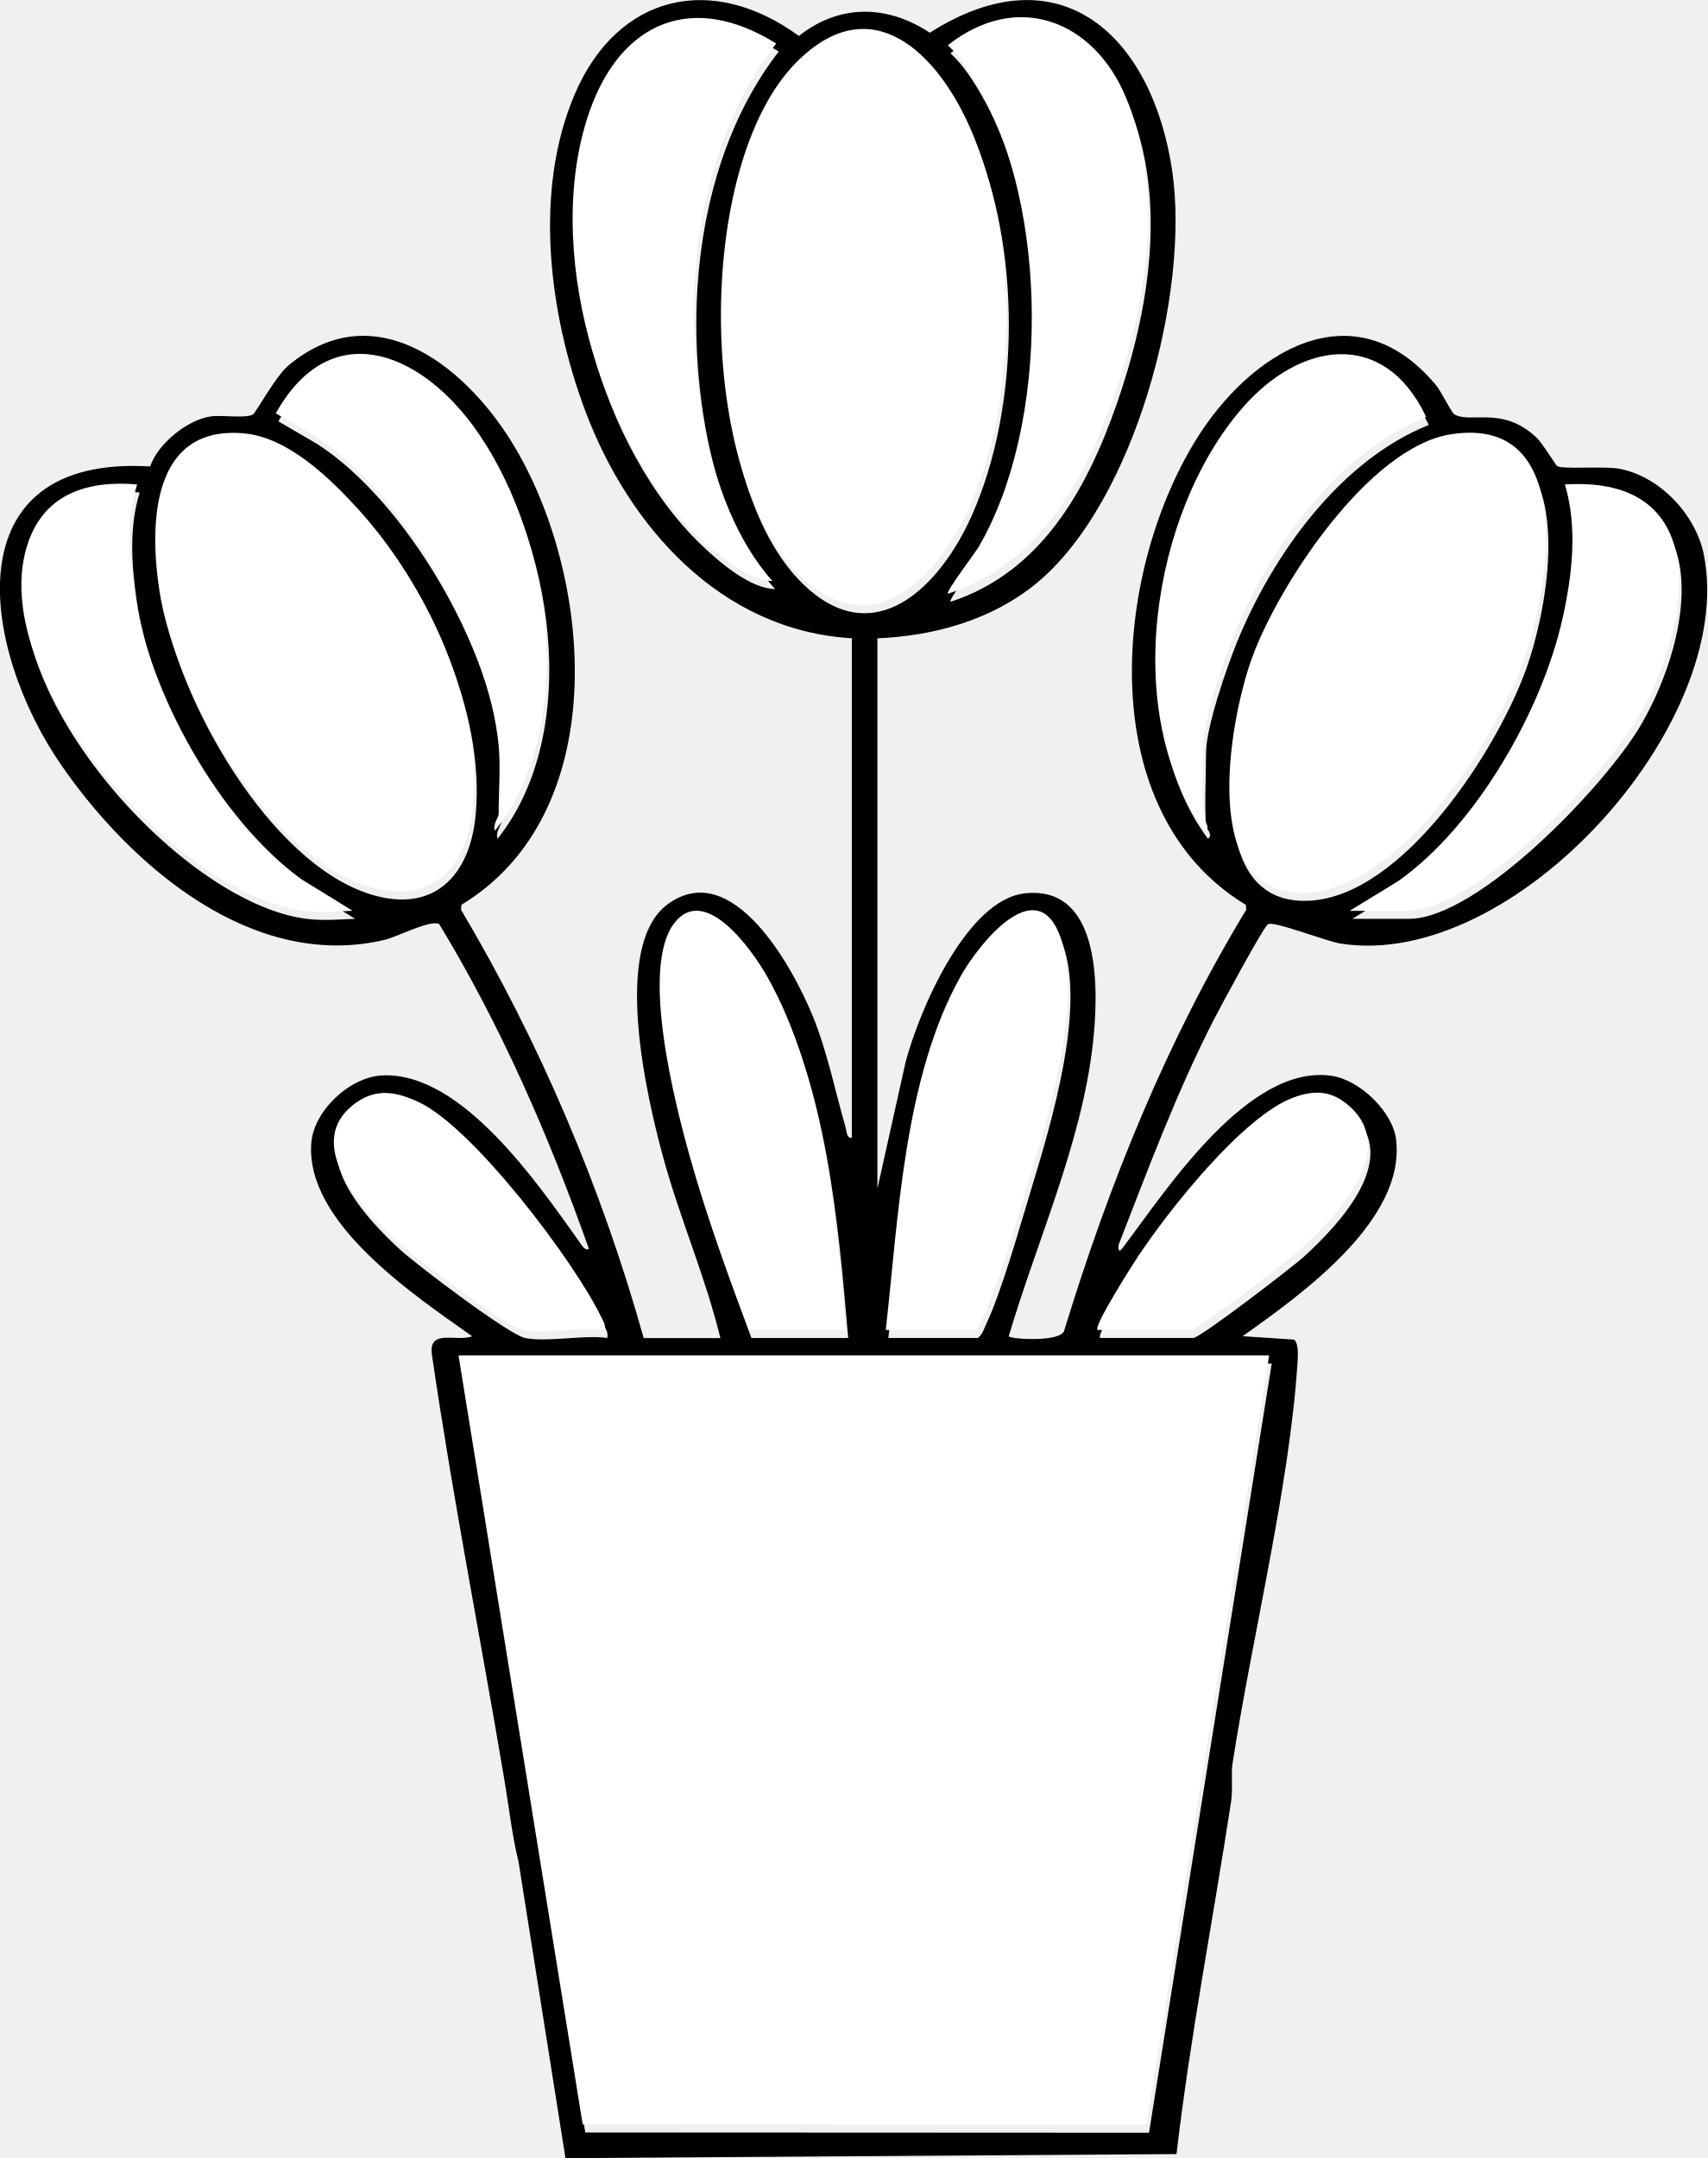
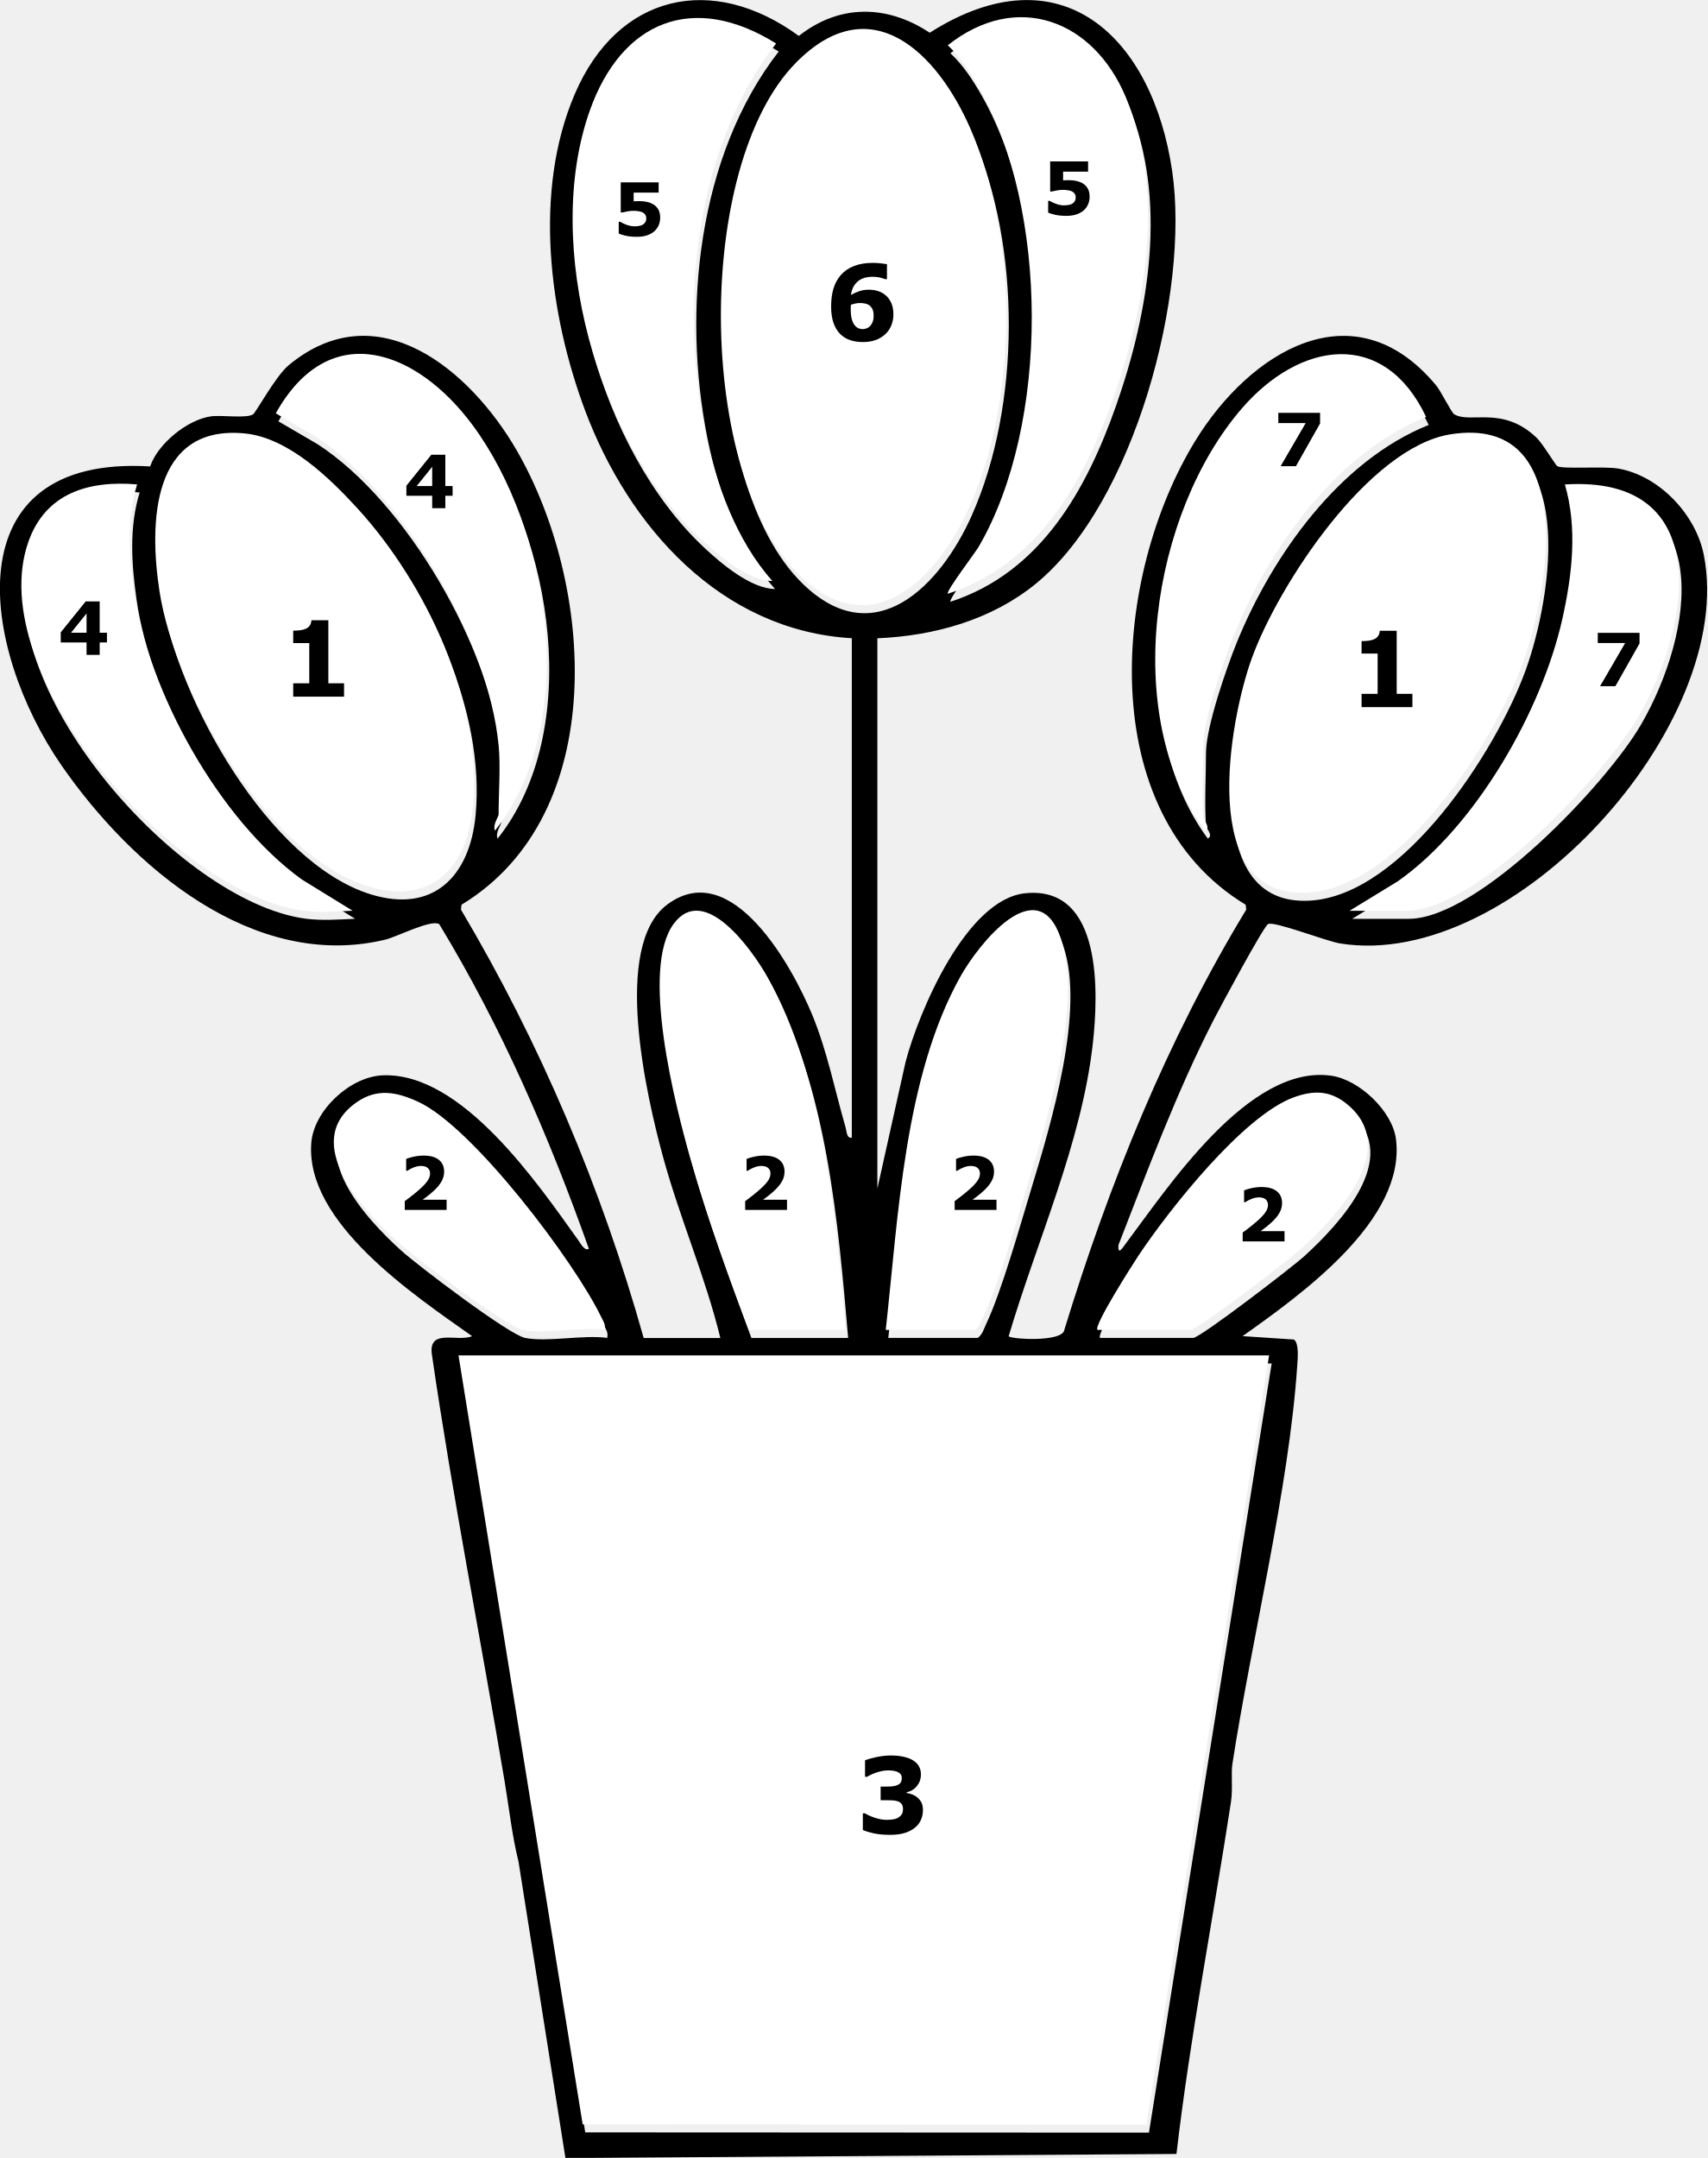
- <svg xmlns="http://www.w3.org/2000/svg" id="Layer_1" data-name="Layer 1" viewBox="0 0 325.99 411.98">
+ <svg xmlns="http://www.w3.org/2000/svg" width="326" height="412" viewBox="0 0 326 412" fill="none">
+   <g clip-path="url(#clip0_1651_7069)">
+     <path d="M162.65 121.85C137.59 120.38 120.03 100.51 111.73 78.39C104.83 59.97 101.81 36.46 109.76 17.94C117.93 -1.1 135.91 -5.26 152.54 6.86C160.29 0.74 169.41 0.87 177.53 6.25C202.67 -9.75 220.08 7.18 223.82 32.64C227.25 55.97 216.64 96 197.84 111.4C189.38 118.34 178.4 121.4 167.53 121.86V226.92L172.92 202.73C175.43 193.17 184.49 171.71 195.75 170.54C210.6 169 209.76 189.73 208.65 199.43C206.48 218.38 197.98 236.92 192.61 255.09C192.61 255.65 202.94 256.36 203.24 253.87C211.8 225.94 222.79 198.66 237.97 173.66L237.86 172.73C208.68 155.07 212.45 109.8 228.3 84.06C238.63 67.29 258.44 54.68 274.18 73.52C275.19 74.73 277.12 78.74 277.67 79.08C280.74 80.96 286.87 77.35 293.4 83.56C294.52 84.62 297.06 88.83 297.35 89C298.42 89.61 306.37 88.97 309.09 89.47C316.91 90.89 323.83 98.27 325.34 105.95C331.69 138.18 289.01 185.44 255.9 180.12C253.25 179.7 243.18 175.75 242.12 176.43C241.19 177.02 232.97 192.32 231.77 194.66C224.65 208.55 219.22 223.19 213.56 237.71C213.42 239.77 214.35 238.23 214.84 237.59C222.92 226.87 238.48 203.02 254.3 205.39C259.61 206.19 265.89 212.16 266.56 217.5C268.48 232.96 248.36 247.21 237.27 255.09L247.07 255.74C248.09 256.46 247.79 259.41 247.71 260.65C246.16 283.99 239 312.91 235.33 336.72C235.03 338.69 235.44 341.48 235.05 344.04C231.62 366.42 227.27 388.76 224.64 411.23L107.97 412.01L99.02 355.48C97.77 350.4 97.21 345.2 96.35 340.06C91.81 313 86.42 285.8 82.46 258.54C81.8 253.55 87.33 256.27 90.15 255.1C79.18 247.32 58.24 233.44 59.44 218.19C59.92 212.05 66.77 205.57 73.06 205.3C88.22 204.67 102.69 225.99 110.49 236.88C110.85 237.39 111.67 238.94 112.44 238.4C104.82 216.91 95.7 195.93 83.87 176.43C82.35 175.46 75.79 178.86 73.55 179.4C48.4 185.43 25.15 165.48 11.76 146.15C-3.67 123.87 -9.23 86.77 28.67 89.05C30.13 84.72 35.8 80.09 40.34 79.48C42.37 79.21 47.1 79.93 48.32 79.1C48.92 78.69 52.64 71.78 55.13 69.72C72.12 55.64 89.82 70.73 98.62 85.91C113.46 111.5 116.66 155.43 88.12 172.73L88.02 173.66C103.18 199.22 114.87 226.81 122.91 255.45H137.55C134.68 243.69 129.76 232.47 126.59 220.82C123.52 209.53 116.74 180.6 127.44 172.67C139.79 163.51 151.34 184.64 155.1 193.77C157.99 200.78 159.37 208.03 161.47 215.26C161.68 215.98 161.63 217.36 162.65 217.21V121.89H162.64L162.65 121.85ZM148.7 9.84C132.82 -0.08 119.17 5.58 113.11 22.67C104.05 48.27 114.67 85.97 134.39 104.48C137.84 107.72 143.43 112.4 147.99 112.45C141.13 104.79 137.07 93.65 135.07 83.6C130.25 59.38 133.19 29.8 148.69 9.84H148.7ZM181.48 114.89C198.78 109.27 207.5 93.45 213.17 77.29C219.41 59.49 223 38.04 215.47 20.08C209.29 5.33 194.65 -0.26 181.48 10.17C183.93 12.45 185.76 15.28 187.41 18.16C200.8 41.51 200.97 82.5 187.41 105.86C186.69 107.1 181.06 114.47 181.48 114.89ZM152.43 13.55C133.1 33.23 133.4 92.03 153.23 111.4C167.05 124.91 179.62 111.73 185.55 98.43C194.92 77.42 194.98 47.12 185.77 26.05C179.5 11.67 166.81 -1.1 152.43 13.55ZM95.71 143.76C96.1 147.78 95.71 152.81 95.71 156.98C95.71 157.52 94.51 158.98 95.02 160.11C111.36 139.54 105.6 102.72 90.71 82.65C80.13 68.39 63.45 62.03 53.16 80.44L60.65 84.81C77.61 95.8 93.78 123.78 95.7 143.76H95.71ZM230.28 157.68C229.97 153.27 230.28 148.26 230.28 143.76C230.28 138.8 234.21 127.47 236.21 122.55C242.97 106.01 255.76 87.96 272.81 81.13C264.74 64.1 248.67 66.76 237.66 79.47C220.42 99.38 214.32 138.03 230.62 160.1C231.77 159.52 230.3 158.13 230.27 157.67L230.28 157.68ZM68.79 98.62C63.46 92.78 55.55 85.09 47.25 84.28C29.45 82.54 28.95 101.42 30.97 114.44C33.91 133.48 51.35 164.72 70.77 170.74C82.78 174.46 89.74 167.25 90.82 155.57C92.67 135.63 81.87 112.96 68.79 98.61V98.62ZM277.51 84.44C261.8 86.9 244.54 113.29 239.51 127.23C235.15 139.31 229.09 173.18 250.13 171.95C268.01 170.91 285.72 143.27 291.27 128.09C296.39 114.09 301.79 80.63 277.51 84.44ZM26.68 94.02C17.45 93.24 9.21 95.65 5.92 104.95C-2.96 130.05 33.95 172.23 58.42 175.4C61.54 175.8 64.7 175.55 67.81 175.41L58.11 169.44C42.33 158.04 28.78 133.55 26.07 114.44C25.11 107.64 24.63 100.64 26.67 94.01L26.68 94.02ZM258.17 175.42H268.98C282.35 175.42 306.81 149.65 313.37 138.31C323.47 120.86 327.93 92.21 299.31 94.02C301.75 102.35 300.7 111.27 298.84 119.64C294.91 137.22 282.33 159.26 267.47 169.74L258.18 175.43L258.17 175.42ZM161.95 255.43C160.07 233.68 157.89 207.24 146.97 187.93C144.15 182.95 135.04 170.03 129.18 177.86C122.7 186.5 129.45 212.58 132.33 222.74C135.44 233.73 139.53 244.83 143.48 255.44H161.96L161.95 255.43ZM169.62 255.43H186.7C187.61 254.77 187.84 253.77 188.28 252.83C191.21 246.72 194.86 233.74 196.99 226.73C200.73 214.43 207.21 192.88 203.05 180.66C198.58 167.55 187.33 181.79 183.9 187.92C173.12 207.19 172.03 233.86 169.62 255.42V255.43ZM100.25 255.43C104.52 256.29 111.35 254.79 115.94 255.43C116.18 254.36 115.7 253.79 115.29 252.95C110.22 242.42 90.87 216.76 80.41 211.91C76.24 209.98 72.5 209.24 68.57 211.99C57.62 219.66 70.13 232.89 76.56 238.71C79.76 241.61 97.15 254.8 100.25 255.43ZM210.06 255.43H227.84C229.17 255.43 246.88 241.83 249.11 239.78C255.77 233.69 267.62 221.08 258.12 212.68C254.82 209.76 251.6 209.54 247.5 211.04C237.82 214.58 223.63 232.61 217.85 241.29C216.78 242.9 209.27 254.68 210.05 255.42L210.06 255.43ZM242.83 260.31H88.04L111.75 407.11L219.39 407.16L242.82 260.31H242.83Z" fill="black" />
+     <path d="M186.91 16.63C200.3 39.98 200.46 80.97 186.91 104.33C186.19 105.57 180.56 112.94 180.98 113.36C198.28 107.74 207 91.92 212.67 75.76C218.91 57.96 222.5 36.51 214.97 18.55C208.79 3.8 194.15 -1.79 180.98 8.64C183.43 10.92 185.26 13.75 186.91 16.63Z" fill="white" />
+     <path d="M148.2 8.31C132.32 -1.61 118.66 4.05 112.61 21.14C103.55 46.74 114.16 84.44 133.89 102.95C137.34 106.18 142.93 110.87 147.49 110.92C140.63 103.26 136.57 92.12 134.57 82.07C129.75 57.85 132.69 28.27 148.19 8.31H148.2Z" fill="white" />
+     <path d="M185.06 96.9C194.43 75.89 194.49 45.59 185.28 24.52C179 10.14 166.32 -2.63 151.94 12.02C132.61 31.7 132.91 90.5 152.74 109.87C166.56 123.38 179.13 110.2 185.06 96.9Z" fill="white" />
+     <path d="M95.21 142.24C95.6 146.26 95.21 151.28 95.21 155.45C95.21 155.99 94.01 157.45 94.52 158.58C110.86 138.01 105.1 101.19 90.21 81.12C79.63 66.86 62.95 60.5 52.66 78.91L60.15 83.28C77.11 94.27 93.28 122.25 95.2 142.23L95.21 142.24Z" fill="white" />
+     <path d="M187.79 251.31C190.72 245.2 194.37 232.22 196.5 225.21C200.24 212.91 206.72 191.36 202.56 179.14C198.09 166.03 186.84 180.27 183.41 186.4C172.63 205.67 171.54 232.34 169.13 253.9H186.21C187.12 253.24 187.35 252.24 187.79 251.31Z" fill="white" />
+     <path d="M161.45 253.9C159.57 232.15 157.39 205.71 146.47 186.4C143.65 181.42 134.54 168.5 128.68 176.32C122.2 184.96 128.95 211.04 131.83 221.2C134.94 232.19 139.03 243.29 142.98 253.9H161.45Z" fill="white" />
+     <path d="M68.28 97.09C62.95 91.25 55.04 83.56 46.74 82.75C28.94 81.01 28.44 99.89 30.46 112.91C33.4 131.95 50.84 163.19 70.26 169.21C82.27 172.93 89.23 165.72 90.31 154.04C92.16 134.1 81.36 111.43 68.28 97.08V97.09Z" fill="white" />
+     <path d="M25.58 112.9C24.62 106.11 24.14 99.11 26.18 92.48C16.95 91.7 8.72 94.11 5.43 103.41C-3.45 128.51 33.46 170.69 57.93 173.86C61.05 174.26 64.21 174.01 67.32 173.87L57.62 167.9C41.84 156.5 28.29 132.01 25.58 112.9Z" fill="white" />
+     <path d="M298.81 92.49C301.25 100.82 300.2 109.74 298.34 118.11C294.41 135.69 281.83 157.73 266.97 168.21L257.69 173.89H268.49C281.86 173.89 306.32 148.12 312.88 136.78C322.98 119.33 327.44 90.68 298.82 92.49H298.81Z" fill="white" />
+     <path d="M290.78 126.56C295.9 112.56 301.3 79.1 277.02 82.909C261.31 85.37 244.05 111.76 239.02 125.7C234.66 137.78 228.6 171.65 249.64 170.42C267.52 169.38 285.23 141.74 290.78 126.56Z" fill="white" />
+     <path d="M209.56 253.9H227.35C228.68 253.9 246.39 240.31 248.62 238.25C255.28 232.16 267.13 219.55 257.63 211.15C254.33 208.23 251.11 208.01 247.01 209.51C237.33 213.05 223.14 231.08 217.36 239.76C216.29 241.37 208.78 253.15 209.56 253.89V253.9Z" fill="white" />
+     <path d="M229.78 156.15C229.47 151.74 229.78 146.73 229.78 142.23C229.78 137.27 233.71 125.94 235.71 121.02C242.47 104.48 255.26 86.43 272.31 79.6C264.24 62.57 248.17 65.23 237.16 77.94C219.92 97.85 213.82 136.5 230.12 158.57C231.27 157.99 229.8 156.6 229.77 156.14L229.78 156.15Z" fill="white" />
+     <path d="M111.26 405.57L218.9 405.62L242.33 258.77H87.55L111.26 405.57Z" fill="white" />
+     <path d="M115.44 253.9C115.68 252.83 115.2 252.26 114.79 251.42C109.72 240.89 90.37 215.23 79.91 210.38C75.74 208.45 72 207.71 68.07 210.46C57.12 218.13 69.63 231.36 76.06 237.18C79.26 240.08 96.65 253.27 99.75 253.9C104.02 254.76 110.85 253.26 115.44 253.9Z" fill="white" />
+     <path d="M175.188 343.184C175.507 343.457 175.76 343.776 175.949 344.141C176.138 344.505 176.232 344.99 176.232 345.596C176.232 346.279 176.096 346.917 175.822 347.51C175.555 348.102 175.142 348.61 174.582 349.033C174.035 349.443 173.391 349.759 172.648 349.98C171.913 350.195 171.018 350.303 169.963 350.303C168.758 350.303 167.723 350.208 166.857 350.02C165.998 349.831 165.298 349.619 164.758 349.385V346.191H165.139C165.699 346.53 166.366 346.823 167.141 347.07C167.922 347.318 168.635 347.441 169.279 347.441C169.657 347.441 170.067 347.412 170.51 347.354C170.952 347.288 171.327 347.152 171.633 346.943C171.874 346.781 172.066 346.585 172.209 346.357C172.352 346.123 172.424 345.788 172.424 345.352C172.424 344.928 172.326 344.603 172.131 344.375C171.936 344.141 171.678 343.975 171.359 343.877C171.04 343.773 170.656 343.717 170.207 343.711C169.758 343.698 169.341 343.691 168.957 343.691H168.156V341.094H168.986C169.494 341.094 169.943 341.077 170.334 341.045C170.725 341.012 171.057 340.938 171.33 340.82C171.617 340.697 171.831 340.534 171.975 340.332C172.118 340.124 172.189 339.821 172.189 339.424C172.189 339.131 172.115 338.896 171.965 338.721C171.815 338.538 171.626 338.395 171.398 338.291C171.145 338.174 170.845 338.096 170.5 338.057C170.155 338.018 169.859 337.998 169.611 337.998C168.999 337.998 168.335 338.105 167.619 338.32C166.903 338.529 166.21 338.831 165.539 339.229H165.178V336.074C165.712 335.859 166.438 335.654 167.355 335.459C168.273 335.257 169.204 335.156 170.148 335.156C171.066 335.156 171.87 335.238 172.561 335.4C173.251 335.557 173.82 335.768 174.27 336.035C174.803 336.354 175.201 336.742 175.461 337.197C175.721 337.653 175.852 338.187 175.852 338.799C175.852 339.606 175.601 340.329 175.1 340.967C174.598 341.598 173.938 342.002 173.117 342.178V342.314C173.449 342.36 173.801 342.451 174.172 342.588C174.543 342.725 174.882 342.923 175.188 343.184Z" fill="black" />
+     <path d="M170.594 60.049C170.594 60.797 170.457 61.501 170.184 62.158C169.91 62.816 169.526 63.369 169.031 63.818C168.504 64.3 167.892 64.668 167.195 64.922C166.505 65.176 165.695 65.303 164.764 65.303C163.891 65.303 163.094 65.186 162.371 64.951C161.655 64.71 161.04 64.346 160.525 63.857C159.933 63.297 159.48 62.575 159.168 61.69C158.855 60.804 158.699 59.746 158.699 58.516C158.699 57.24 158.846 56.107 159.139 55.117C159.432 54.128 159.91 53.252 160.574 52.49C161.212 51.761 162.039 51.195 163.055 50.791C164.077 50.387 165.291 50.185 166.697 50.185C167.173 50.185 167.693 50.218 168.26 50.283C168.826 50.348 169.194 50.397 169.363 50.43V53.291H168.992C168.816 53.206 168.517 53.112 168.094 53.008C167.677 52.897 167.202 52.842 166.668 52.842C165.418 52.842 164.445 53.148 163.748 53.76C163.051 54.372 162.632 55.225 162.488 56.318C162.99 56.019 163.517 55.778 164.07 55.596C164.63 55.407 165.232 55.312 165.877 55.312C166.443 55.312 166.967 55.378 167.449 55.508C167.938 55.638 168.39 55.846 168.807 56.133C169.347 56.51 169.78 57.018 170.105 57.656C170.431 58.294 170.594 59.092 170.594 60.049ZM166.15 62.246C166.352 62.025 166.512 61.764 166.629 61.465C166.753 61.159 166.814 60.745 166.814 60.225C166.814 59.749 166.746 59.362 166.609 59.062C166.473 58.757 166.284 58.512 166.043 58.33C165.809 58.148 165.532 58.024 165.213 57.959C164.894 57.887 164.565 57.852 164.227 57.852C163.94 57.852 163.641 57.884 163.328 57.949C163.016 58.014 162.729 58.096 162.469 58.193C162.469 58.258 162.465 58.366 162.459 58.516C162.452 58.665 162.449 58.854 162.449 59.082C162.449 59.883 162.527 60.544 162.684 61.065C162.846 61.579 163.061 61.973 163.328 62.246C163.51 62.448 163.725 62.598 163.973 62.695C164.22 62.786 164.487 62.832 164.773 62.832C164.988 62.832 165.226 62.783 165.486 62.685C165.747 62.588 165.968 62.441 166.15 62.246Z" fill="black" />
+     <path d="M65.695 133H55.988V130.461H59.055V122.775H55.988V120.402C56.457 120.402 56.906 120.376 57.336 120.324C57.766 120.266 58.124 120.168 58.41 120.031C58.749 119.868 59.003 119.657 59.172 119.396C59.341 119.136 59.439 118.811 59.465 118.42H62.697V130.461H65.695V133Z" fill="black" />
+     <path d="M269.695 135H259.988V132.461H263.055V124.775H259.988V122.402C260.457 122.402 260.906 122.376 261.336 122.324C261.766 122.266 262.124 122.168 262.41 122.031C262.749 121.868 263.003 121.657 263.172 121.396C263.341 121.136 263.439 120.811 263.465 120.42H266.697V132.461H269.695V135Z" fill="black" />
+     <path d="M150.279 231H142.288V229.318C142.899 228.876 143.509 228.407 144.12 227.91C144.735 227.413 145.228 226.985 145.597 226.625C146.148 226.092 146.54 225.627 146.772 225.23C147.005 224.834 147.121 224.442 147.121 224.055C147.121 223.59 146.971 223.232 146.67 222.981C146.374 222.726 145.945 222.599 145.385 222.599C144.965 222.599 144.523 222.685 144.059 222.858C143.598 223.032 143.17 223.253 142.773 223.521H142.555V221.259C142.878 221.118 143.354 220.976 143.983 220.835C144.617 220.694 145.25 220.623 145.884 220.623C147.16 220.623 148.133 220.892 148.803 221.43C149.473 221.963 149.808 222.719 149.808 223.699C149.808 224.342 149.646 224.952 149.322 225.531C149.003 226.11 148.513 226.707 147.853 227.322C147.438 227.705 147.021 228.058 146.602 228.382C146.182 228.701 145.884 228.924 145.706 229.052H150.279V231Z" fill="black" />
+     <path d="M190.279 231H182.288V229.318C182.899 228.876 183.509 228.407 184.12 227.91C184.735 227.413 185.228 226.985 185.597 226.625C186.148 226.092 186.54 225.627 186.772 225.23C187.005 224.834 187.121 224.442 187.121 224.055C187.121 223.59 186.971 223.232 186.67 222.981C186.374 222.726 185.945 222.599 185.385 222.599C184.965 222.599 184.523 222.685 184.059 222.858C183.598 223.032 183.17 223.253 182.773 223.521H182.555V221.259C182.878 221.118 183.354 220.976 183.983 220.835C184.617 220.694 185.25 220.623 185.884 220.623C187.16 220.623 188.133 220.892 188.803 221.43C189.473 221.963 189.808 222.719 189.808 223.699C189.808 224.342 189.646 224.952 189.322 225.531C189.003 226.11 188.513 226.707 187.853 227.322C187.438 227.705 187.021 228.058 186.602 228.382C186.182 228.701 185.884 228.924 185.706 229.052H190.279V231Z" fill="black" />
+     <path d="M208.061 37.555C208.061 38.083 207.96 38.575 207.76 39.031C207.564 39.482 207.277 39.87 206.898 40.193C206.479 40.54 205.996 40.797 205.449 40.966C204.907 41.13 204.287 41.212 203.59 41.212C202.774 41.207 202.084 41.141 201.519 41.014C200.958 40.891 200.5 40.752 200.145 40.597V38.348H200.432C200.846 38.594 201.293 38.799 201.771 38.963C202.25 39.127 202.726 39.209 203.2 39.209C203.487 39.209 203.797 39.177 204.13 39.113C204.467 39.045 204.734 38.924 204.93 38.751C205.085 38.61 205.201 38.466 205.278 38.32C205.36 38.175 205.401 37.949 205.401 37.644C205.401 37.407 205.347 37.204 205.237 37.035C205.132 36.862 204.996 36.723 204.827 36.618C204.581 36.468 204.285 36.37 203.938 36.324C203.592 36.274 203.278 36.249 202.995 36.249C202.585 36.249 202.191 36.285 201.812 36.358C201.439 36.427 201.111 36.495 200.828 36.563H200.527V30.821H207.767V32.77H202.995V34.431C203.136 34.422 203.314 34.415 203.528 34.41C203.747 34.401 203.938 34.397 204.103 34.397C204.663 34.397 205.162 34.451 205.6 34.56C206.042 34.665 206.422 34.813 206.741 35.005C207.156 35.255 207.479 35.588 207.712 36.003C207.944 36.413 208.061 36.93 208.061 37.555Z" fill="black" />
+     <path d="M126.061 41.555C126.061 42.083 125.96 42.575 125.76 43.031C125.564 43.482 125.277 43.87 124.898 44.193C124.479 44.54 123.996 44.797 123.449 44.966C122.907 45.13 122.287 45.212 121.59 45.212C120.774 45.207 120.084 45.141 119.519 45.014C118.958 44.891 118.5 44.752 118.145 44.597V42.348H118.432C118.846 42.594 119.293 42.799 119.771 42.963C120.25 43.127 120.726 43.209 121.2 43.209C121.487 43.209 121.797 43.177 122.13 43.113C122.467 43.045 122.734 42.924 122.93 42.751C123.085 42.61 123.201 42.466 123.278 42.32C123.36 42.175 123.401 41.949 123.401 41.644C123.401 41.407 123.347 41.204 123.237 41.035C123.132 40.862 122.996 40.723 122.827 40.618C122.581 40.468 122.285 40.37 121.938 40.324C121.592 40.274 121.278 40.249 120.995 40.249C120.585 40.249 120.191 40.285 119.812 40.358C119.439 40.427 119.111 40.495 118.828 40.563H118.527V34.821H125.767V36.77H120.995V38.431C121.136 38.422 121.314 38.415 121.528 38.41C121.747 38.401 121.938 38.397 122.103 38.397C122.663 38.397 123.162 38.451 123.6 38.56C124.042 38.665 124.422 38.813 124.741 39.005C125.156 39.255 125.479 39.588 125.712 40.003C125.944 40.413 126.061 40.93 126.061 41.555Z" fill="black" />
+     <path d="M20.423 122.655H19.035V125.027H16.526V122.655H11.598V120.728L16.362 114.821H19.035V120.796H20.423V122.655ZM16.526 120.796V117.118L13.566 120.796H16.526Z" fill="black" />
+     <path d="M86.423 94.655H85.035V97.027H82.526V94.655H77.598V92.728L82.362 86.821H85.035V92.796H86.423V94.655ZM82.526 92.796V89.118L79.566 92.796H82.526Z" fill="black" />
+     <path d="M252.067 80.845L247.46 89H244.534L249.319 80.769H244.09V78.821H252.067V80.845Z" fill="black" />
+     <path d="M313.067 122.845L308.46 131H305.534L310.319 122.77H305.09V120.821H313.067V122.845Z" fill="black" />
+     <path d="M245.279 237H237.288V235.318C237.899 234.876 238.509 234.407 239.12 233.91C239.735 233.413 240.228 232.985 240.597 232.625C241.148 232.092 241.54 231.627 241.772 231.23C242.005 230.834 242.121 230.442 242.121 230.055C242.121 229.59 241.971 229.232 241.67 228.981C241.374 228.726 240.945 228.599 240.385 228.599C239.965 228.599 239.523 228.685 239.059 228.858C238.598 229.032 238.17 229.253 237.773 229.521H237.555V227.259C237.878 227.118 238.354 226.976 238.983 226.835C239.617 226.694 240.25 226.623 240.884 226.623C242.16 226.623 243.133 226.892 243.803 227.43C244.473 227.963 244.808 228.719 244.808 229.699C244.808 230.342 244.646 230.952 244.322 231.531C244.003 232.11 243.513 232.707 242.853 233.322C242.438 233.705 242.021 234.058 241.602 234.382C241.182 234.701 240.884 234.924 240.706 235.052H245.279V237Z" fill="black" />
+     <path d="M85.279 231H77.288V229.318C77.899 228.876 78.509 228.407 79.12 227.91C79.735 227.413 80.228 226.985 80.597 226.625C81.148 226.092 81.54 225.627 81.772 225.23C82.005 224.834 82.121 224.442 82.121 224.055C82.121 223.59 81.971 223.232 81.67 222.981C81.374 222.726 80.945 222.599 80.385 222.599C79.966 222.599 79.523 222.685 79.059 222.858C78.598 223.032 78.17 223.253 77.773 223.521H77.555V221.259C77.878 221.118 78.355 220.976 78.983 220.835C79.617 220.694 80.25 220.623 80.884 220.623C82.16 220.623 83.133 220.892 83.803 221.43C84.473 221.963 84.808 222.719 84.808 223.699C84.808 224.342 84.646 224.952 84.322 225.531C84.003 226.11 83.513 226.707 82.853 227.322C82.438 227.705 82.021 228.058 81.602 228.382C81.182 228.701 80.884 228.924 80.706 229.052H85.279V231Z" fill="black" />
+   </g>
  <defs>
-     <style>
-       .cls-1 {
-         fill: #fff;
-       }
-     </style>
+     <clipPath id="clip0_1651_7069">
+       <rect width="325.99" height="411.98" fill="white" />
+     </clipPath>
  </defs>
-   <path d="M162.65,121.85c-25.06-1.47-42.62-21.34-50.92-43.46-6.9-18.42-9.92-41.93-1.97-60.45,8.17-19.04,26.15-23.2,42.78-11.08,7.75-6.12,16.87-5.99,24.99-.61,25.14-16,42.55.93,46.29,26.39,3.43,23.33-7.18,63.36-25.98,78.76-8.46,6.94-19.44,10-30.31,10.46v105.06l5.39-24.19c2.51-9.56,11.57-31.02,22.83-32.19,14.85-1.54,14.01,19.19,12.9,28.89-2.17,18.95-10.67,37.49-16.04,55.66,0,.56,10.33,1.27,10.63-1.22,8.56-27.93,19.55-55.21,34.73-80.21l-.11-.93c-29.18-17.66-25.41-62.93-9.56-88.67,10.33-16.77,30.14-29.38,45.88-10.54,1.01,1.21,2.94,5.22,3.49,5.56,3.07,1.88,9.2-1.73,15.73,4.48,1.12,1.06,3.66,5.27,3.95,5.44,1.07.61,9.02-.03,11.74.47,7.82,1.42,14.74,8.8,16.25,16.48,6.35,32.23-36.33,79.49-69.44,74.17-2.65-.42-12.72-4.37-13.78-3.69-.93.59-9.15,15.89-10.35,18.23-7.12,13.89-12.55,28.53-18.21,43.05-.14,2.06.79.52,1.28-.12,8.08-10.72,23.64-34.57,39.46-32.2,5.31.8,11.59,6.77,12.26,12.11,1.92,15.46-18.2,29.71-29.29,37.59l9.8.65c1.02.72.72,3.67.64,4.91-1.55,23.34-8.71,52.26-12.38,76.07-.3,1.97.11,4.76-.28,7.32-3.43,22.38-7.78,44.72-10.41,67.19l-116.67.78-8.95-56.53c-1.25-5.08-1.81-10.28-2.67-15.42-4.54-27.06-9.93-54.26-13.89-81.52-.66-4.99,4.87-2.27,7.69-3.44-10.97-7.78-31.91-21.66-30.71-36.91.48-6.14,7.33-12.62,13.62-12.89,15.16-.63,29.63,20.69,37.43,31.58.36.51,1.18,2.06,1.95,1.52-7.62-21.49-16.74-42.47-28.57-61.97-1.52-.97-8.08,2.43-10.32,2.97-25.15,6.03-48.4-13.92-61.79-33.25-15.43-22.28-20.99-59.38,16.91-57.1,1.46-4.33,7.13-8.96,11.67-9.57,2.03-.27,6.76.45,7.98-.38.6-.41,4.32-7.32,6.81-9.38,16.99-14.08,34.69,1.01,43.49,16.19,14.84,25.59,18.04,69.52-10.5,86.82l-.1.93c15.16,25.56,26.85,53.15,34.89,81.79h14.64c-2.87-11.76-7.79-22.98-10.96-34.63-3.07-11.29-9.85-40.22.85-48.15,12.35-9.16,23.9,11.97,27.66,21.1,2.89,7.01,4.27,14.26,6.37,21.49.21.72.16,2.1,1.18,1.95v-95.32h-.01ZM148.7,9.84c-15.88-9.92-29.53-4.26-35.59,12.83-9.06,25.6,1.56,63.3,21.28,81.81,3.45,3.24,9.04,7.92,13.6,7.97-6.86-7.66-10.92-18.8-12.92-28.85-4.82-24.22-1.88-53.8,13.62-73.76h0ZM181.48,114.89c17.3-5.62,26.02-21.44,31.69-37.6,6.24-17.8,9.83-39.25,2.3-57.21-6.18-14.75-20.82-20.34-33.99-9.91,2.45,2.28,4.28,5.11,5.93,7.99,13.39,23.35,13.56,64.34,0,87.7-.72,1.24-6.35,8.61-5.93,9.03h0ZM152.43,13.55c-19.33,19.68-19.03,78.48.8,97.85,13.82,13.51,26.39.33,32.32-12.97,9.37-21.01,9.43-51.31.22-72.38-6.27-14.38-18.96-27.15-33.34-12.5ZM95.71,143.76c.39,4.02,0,9.05,0,13.22,0,.54-1.2,2-.69,3.13,16.34-20.57,10.58-57.39-4.31-77.46-10.58-14.26-27.26-20.62-37.55-2.21l7.49,4.37c16.96,10.99,33.13,38.97,35.05,58.95h0ZM230.28,157.68c-.31-4.41,0-9.42,0-13.92,0-4.96,3.93-16.29,5.93-21.21,6.76-16.54,19.55-34.59,36.6-41.42-8.07-17.03-24.14-14.37-35.15-1.66-17.24,19.91-23.34,58.56-7.04,80.63,1.15-.58-.32-1.97-.35-2.43h0ZM68.79,98.62c-5.33-5.84-13.24-13.53-21.54-14.34-17.8-1.74-18.3,17.14-16.28,30.16,2.94,19.04,20.38,50.28,39.8,56.3,12.01,3.72,18.97-3.49,20.05-15.17,1.85-19.94-8.95-42.61-22.03-56.96h0ZM277.51,84.44c-15.71,2.46-32.97,28.85-38,42.79-4.36,12.08-10.42,45.95,10.62,44.72,17.88-1.04,35.59-28.68,41.14-43.86,5.12-14,10.52-47.46-13.76-43.65ZM26.68,94.02c-9.23-.78-17.47,1.63-20.76,10.93-8.88,25.1,28.03,67.28,52.5,70.45,3.12.4,6.28.15,9.39.01l-9.7-5.97c-15.78-11.4-29.33-35.89-32.04-55-.96-6.8-1.44-13.8.6-20.43h0ZM258.17,175.42h10.81c13.37,0,37.83-25.77,44.39-37.11,10.1-17.45,14.56-46.1-14.06-44.29,2.44,8.33,1.39,17.25-.47,25.62-3.93,17.58-16.51,39.62-31.37,50.1l-9.29,5.69h0ZM161.95,255.43c-1.88-21.75-4.06-48.19-14.98-67.5-2.82-4.98-11.93-17.9-17.79-10.07-6.48,8.64.27,34.72,3.15,44.88,3.11,10.99,7.2,22.09,11.15,32.7h18.48,0ZM169.62,255.43h17.08c.91-.66,1.14-1.66,1.58-2.6,2.93-6.11,6.58-19.09,8.71-26.1,3.74-12.3,10.22-33.85,6.06-46.07-4.47-13.11-15.72,1.13-19.15,7.26-10.78,19.27-11.87,45.94-14.28,67.5h0ZM100.25,255.43c4.27.86,11.1-.64,15.69,0,.24-1.07-.24-1.64-.65-2.48-5.07-10.53-24.42-36.19-34.88-41.04-4.17-1.93-7.91-2.67-11.84.08-10.95,7.67,1.56,20.9,7.99,26.72,3.2,2.9,20.59,16.09,23.69,16.72ZM210.06,255.43h17.78c1.33,0,19.04-13.6,21.27-15.65,6.66-6.09,18.51-18.7,9.01-27.1-3.3-2.92-6.52-3.14-10.62-1.64-9.68,3.54-23.87,21.57-29.65,30.25-1.07,1.61-8.58,13.39-7.8,14.13h0ZM242.83,260.31H88.04l23.71,146.8,107.64.05,23.43-146.85Z" />
-   <g>
-     <path class="cls-1" d="M186.91,16.63c13.39,23.35,13.55,64.34,0,87.7-.72,1.24-6.35,8.61-5.93,9.03h0c17.3-5.62,26.02-21.44,31.69-37.6,6.24-17.8,9.83-39.25,2.3-57.21-6.18-14.75-20.82-20.34-33.99-9.91,2.45,2.28,4.28,5.11,5.93,7.99Z" />
-     <path class="cls-1" d="M148.2,8.31h0c-15.88-9.92-29.54-4.26-35.59,12.83-9.06,25.6,1.55,63.3,21.28,81.81,3.45,3.23,9.04,7.92,13.6,7.97-6.86-7.66-10.92-18.8-12.92-28.85-4.82-24.22-1.88-53.8,13.62-73.76Z" />
-     <path class="cls-1" d="M185.06,96.9c9.37-21.01,9.43-51.31.22-72.38-6.28-14.38-18.96-27.15-33.34-12.5-19.33,19.68-19.03,78.48.8,97.85,13.82,13.51,26.39.33,32.32-12.97Z" />
-     <path class="cls-1" d="M95.21,142.24h0c.39,4.02,0,9.04,0,13.21,0,.54-1.2,2-.69,3.13,16.34-20.57,10.58-57.39-4.31-77.46-10.58-14.26-27.26-20.62-37.55-2.21l7.49,4.37c16.96,10.99,33.13,38.97,35.05,58.95Z" />
-     <path class="cls-1" d="M187.79,251.31c2.93-6.11,6.58-19.09,8.71-26.1,3.74-12.3,10.22-33.85,6.06-46.07-4.47-13.11-15.72,1.13-19.15,7.26-10.78,19.27-11.87,45.94-14.28,67.5h0s17.08,0,17.08,0c.91-.66,1.14-1.66,1.58-2.59Z" />
-     <path class="cls-1" d="M161.45,253.9c-1.88-21.75-4.06-48.19-14.98-67.5-2.82-4.98-11.93-17.9-17.79-10.08-6.48,8.64.27,34.72,3.15,44.88,3.11,10.99,7.2,22.09,11.15,32.7h18.47Z" />
-     <path class="cls-1" d="M68.28,97.09h0c-5.33-5.84-13.24-13.53-21.54-14.34-17.8-1.74-18.3,17.14-16.28,30.16,2.94,19.04,20.38,50.28,39.8,56.3,12.01,3.72,18.97-3.49,20.05-15.17,1.85-19.94-8.95-42.61-22.03-56.96Z" />
-     <path class="cls-1" d="M25.58,112.9c-.96-6.79-1.44-13.79.6-20.42-9.23-.78-17.46,1.63-20.75,10.93-8.88,25.1,28.03,67.28,52.5,70.45,3.12.4,6.28.15,9.39.01l-9.7-5.97c-15.78-11.4-29.33-35.89-32.04-55Z" />
-     <path class="cls-1" d="M298.81,92.49c2.44,8.33,1.39,17.25-.47,25.62-3.93,17.58-16.51,39.62-31.37,50.1l-9.28,5.68h10.8c13.37,0,37.83-25.77,44.39-37.11,10.1-17.45,14.56-46.1-14.06-44.29Z" />
-     <path class="cls-1" d="M290.78,126.56c5.12-14,10.52-47.46-13.76-43.65-15.71,2.46-32.97,28.85-38,42.79-4.36,12.08-10.42,45.95,10.62,44.72,17.88-1.04,35.59-28.68,41.14-43.86Z" />
-     <path class="cls-1" d="M209.56,253.9h17.79c1.33,0,19.04-13.59,21.27-15.65,6.66-6.09,18.51-18.7,9.01-27.1-3.3-2.92-6.52-3.14-10.62-1.64-9.68,3.54-23.87,21.57-29.65,30.25-1.07,1.61-8.58,13.39-7.8,14.13Z" />
-     <path class="cls-1" d="M229.78,156.15c-.31-4.41,0-9.42,0-13.92,0-4.96,3.93-16.29,5.93-21.21,6.76-16.54,19.55-34.59,36.6-41.42-8.07-17.03-24.14-14.37-35.15-1.66-17.24,19.91-23.34,58.56-7.04,80.63,1.15-.58-.32-1.97-.35-2.43h0Z" />
-     <polygon class="cls-1" points="111.26 405.57 218.9 405.62 242.33 258.77 87.55 258.77 111.26 405.57" />
-     <path class="cls-1" d="M115.44,253.9c.24-1.07-.24-1.64-.65-2.48-5.07-10.53-24.42-36.19-34.88-41.04-4.17-1.93-7.91-2.67-11.84.08-10.95,7.67,1.56,20.9,7.99,26.72,3.2,2.9,20.59,16.09,23.69,16.72,4.27.86,11.1-.64,15.69,0Z" />
-   </g>
</svg>
